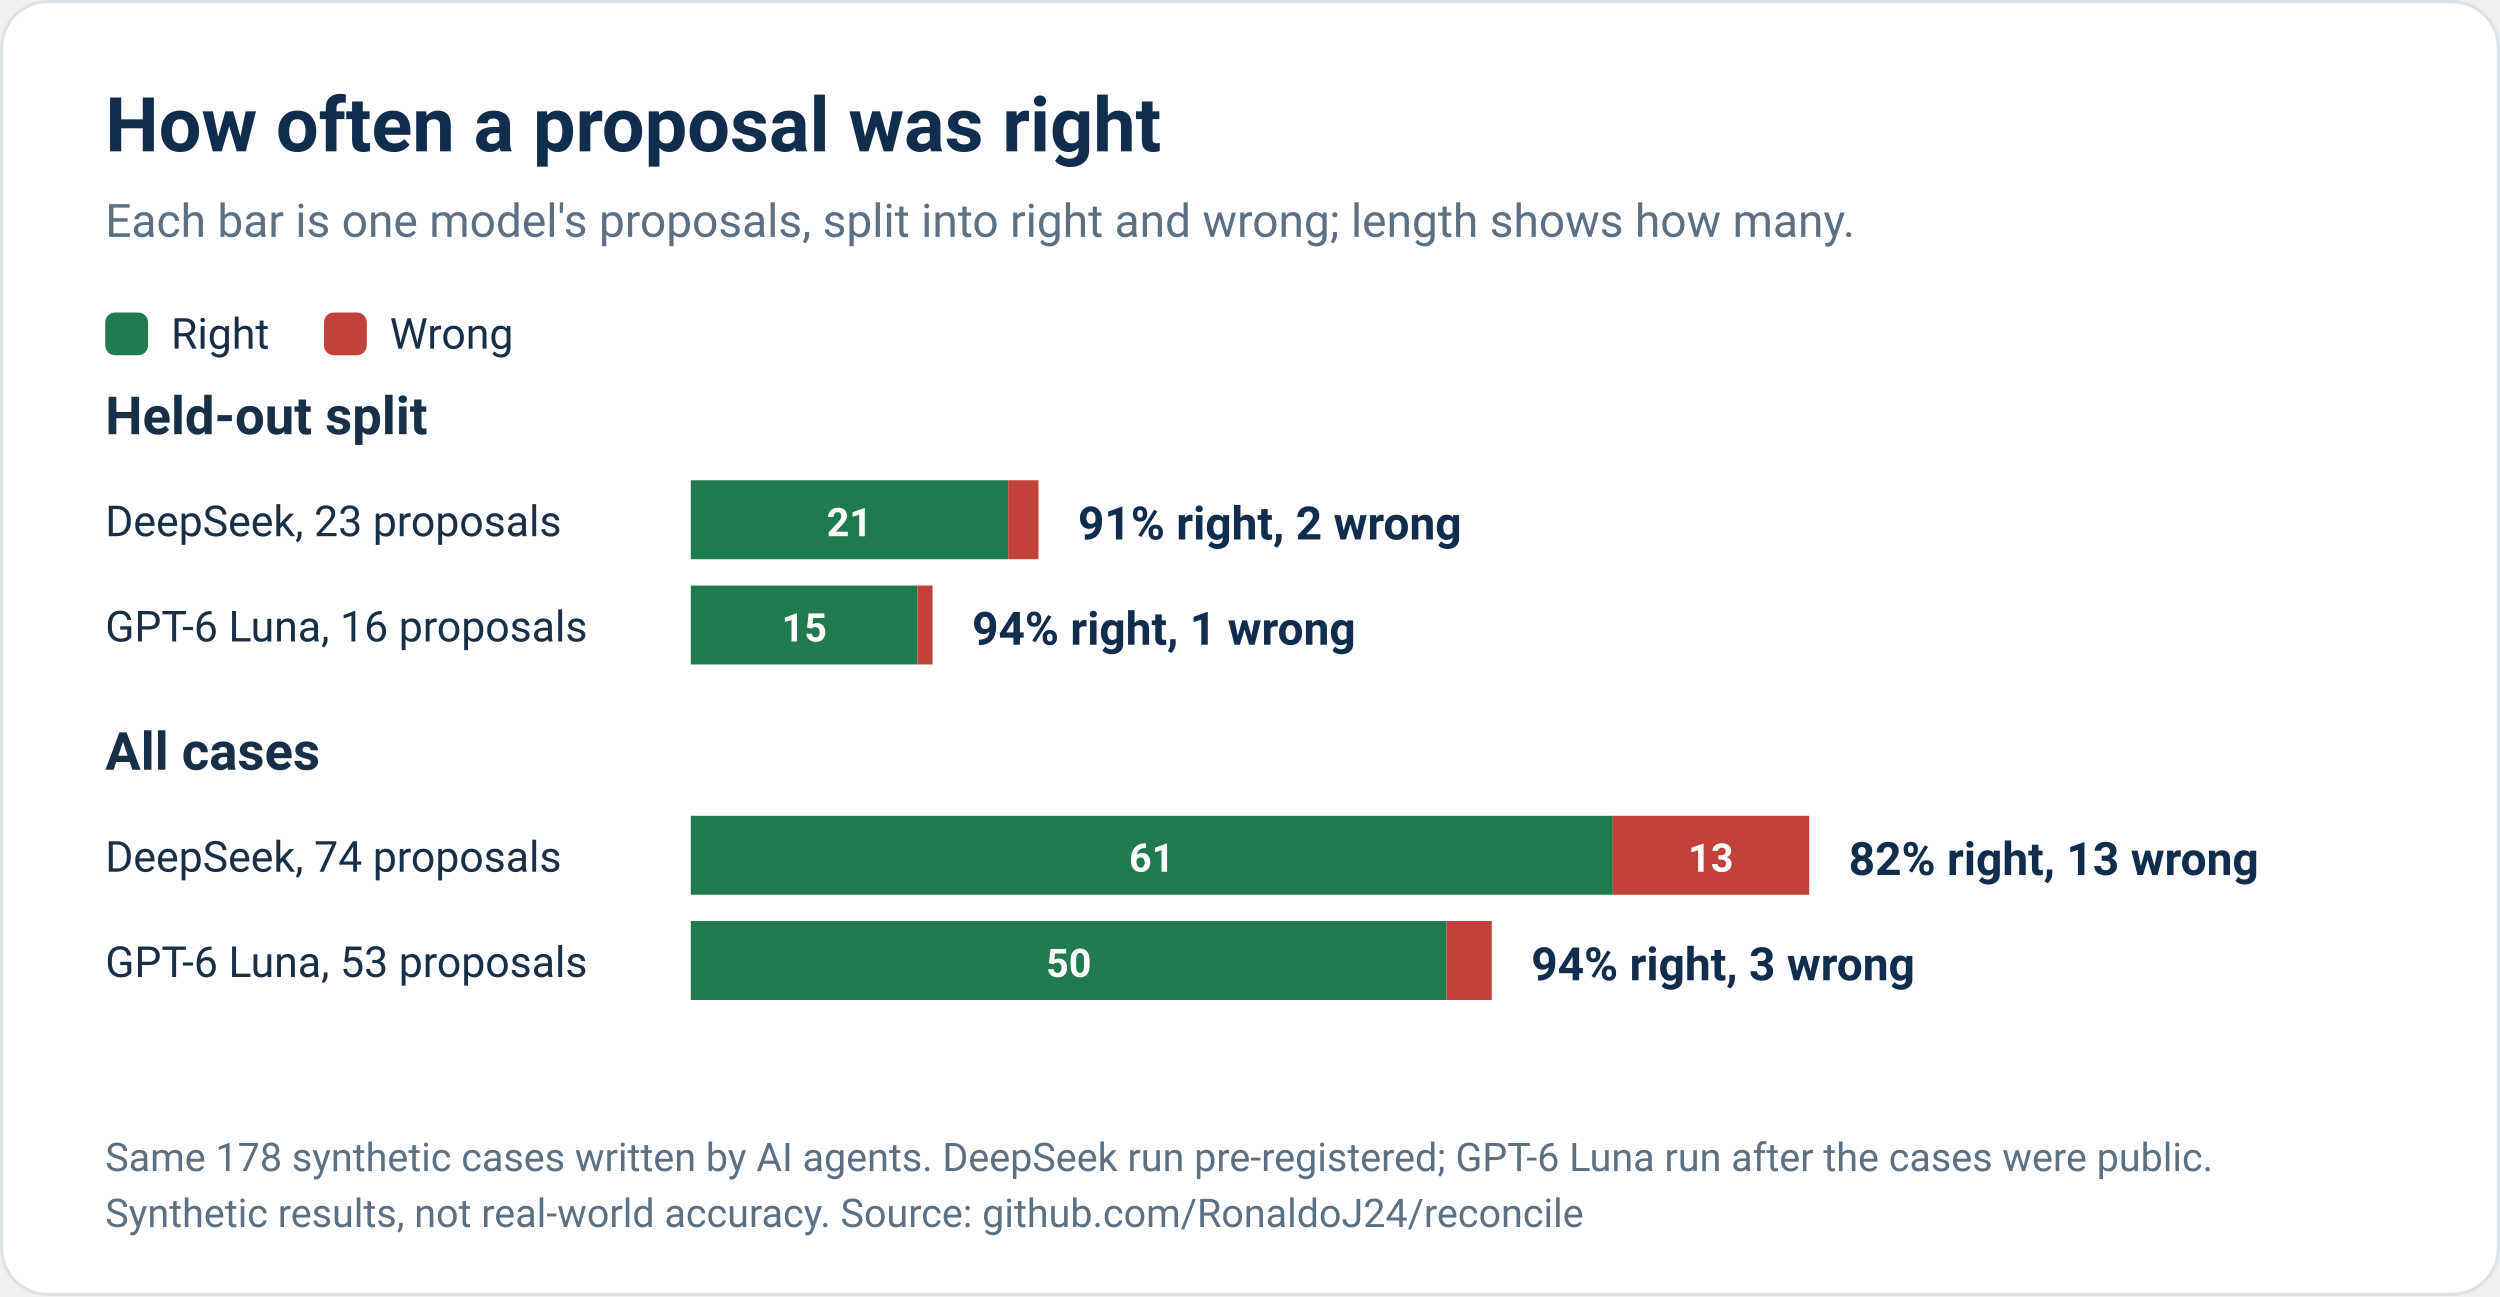
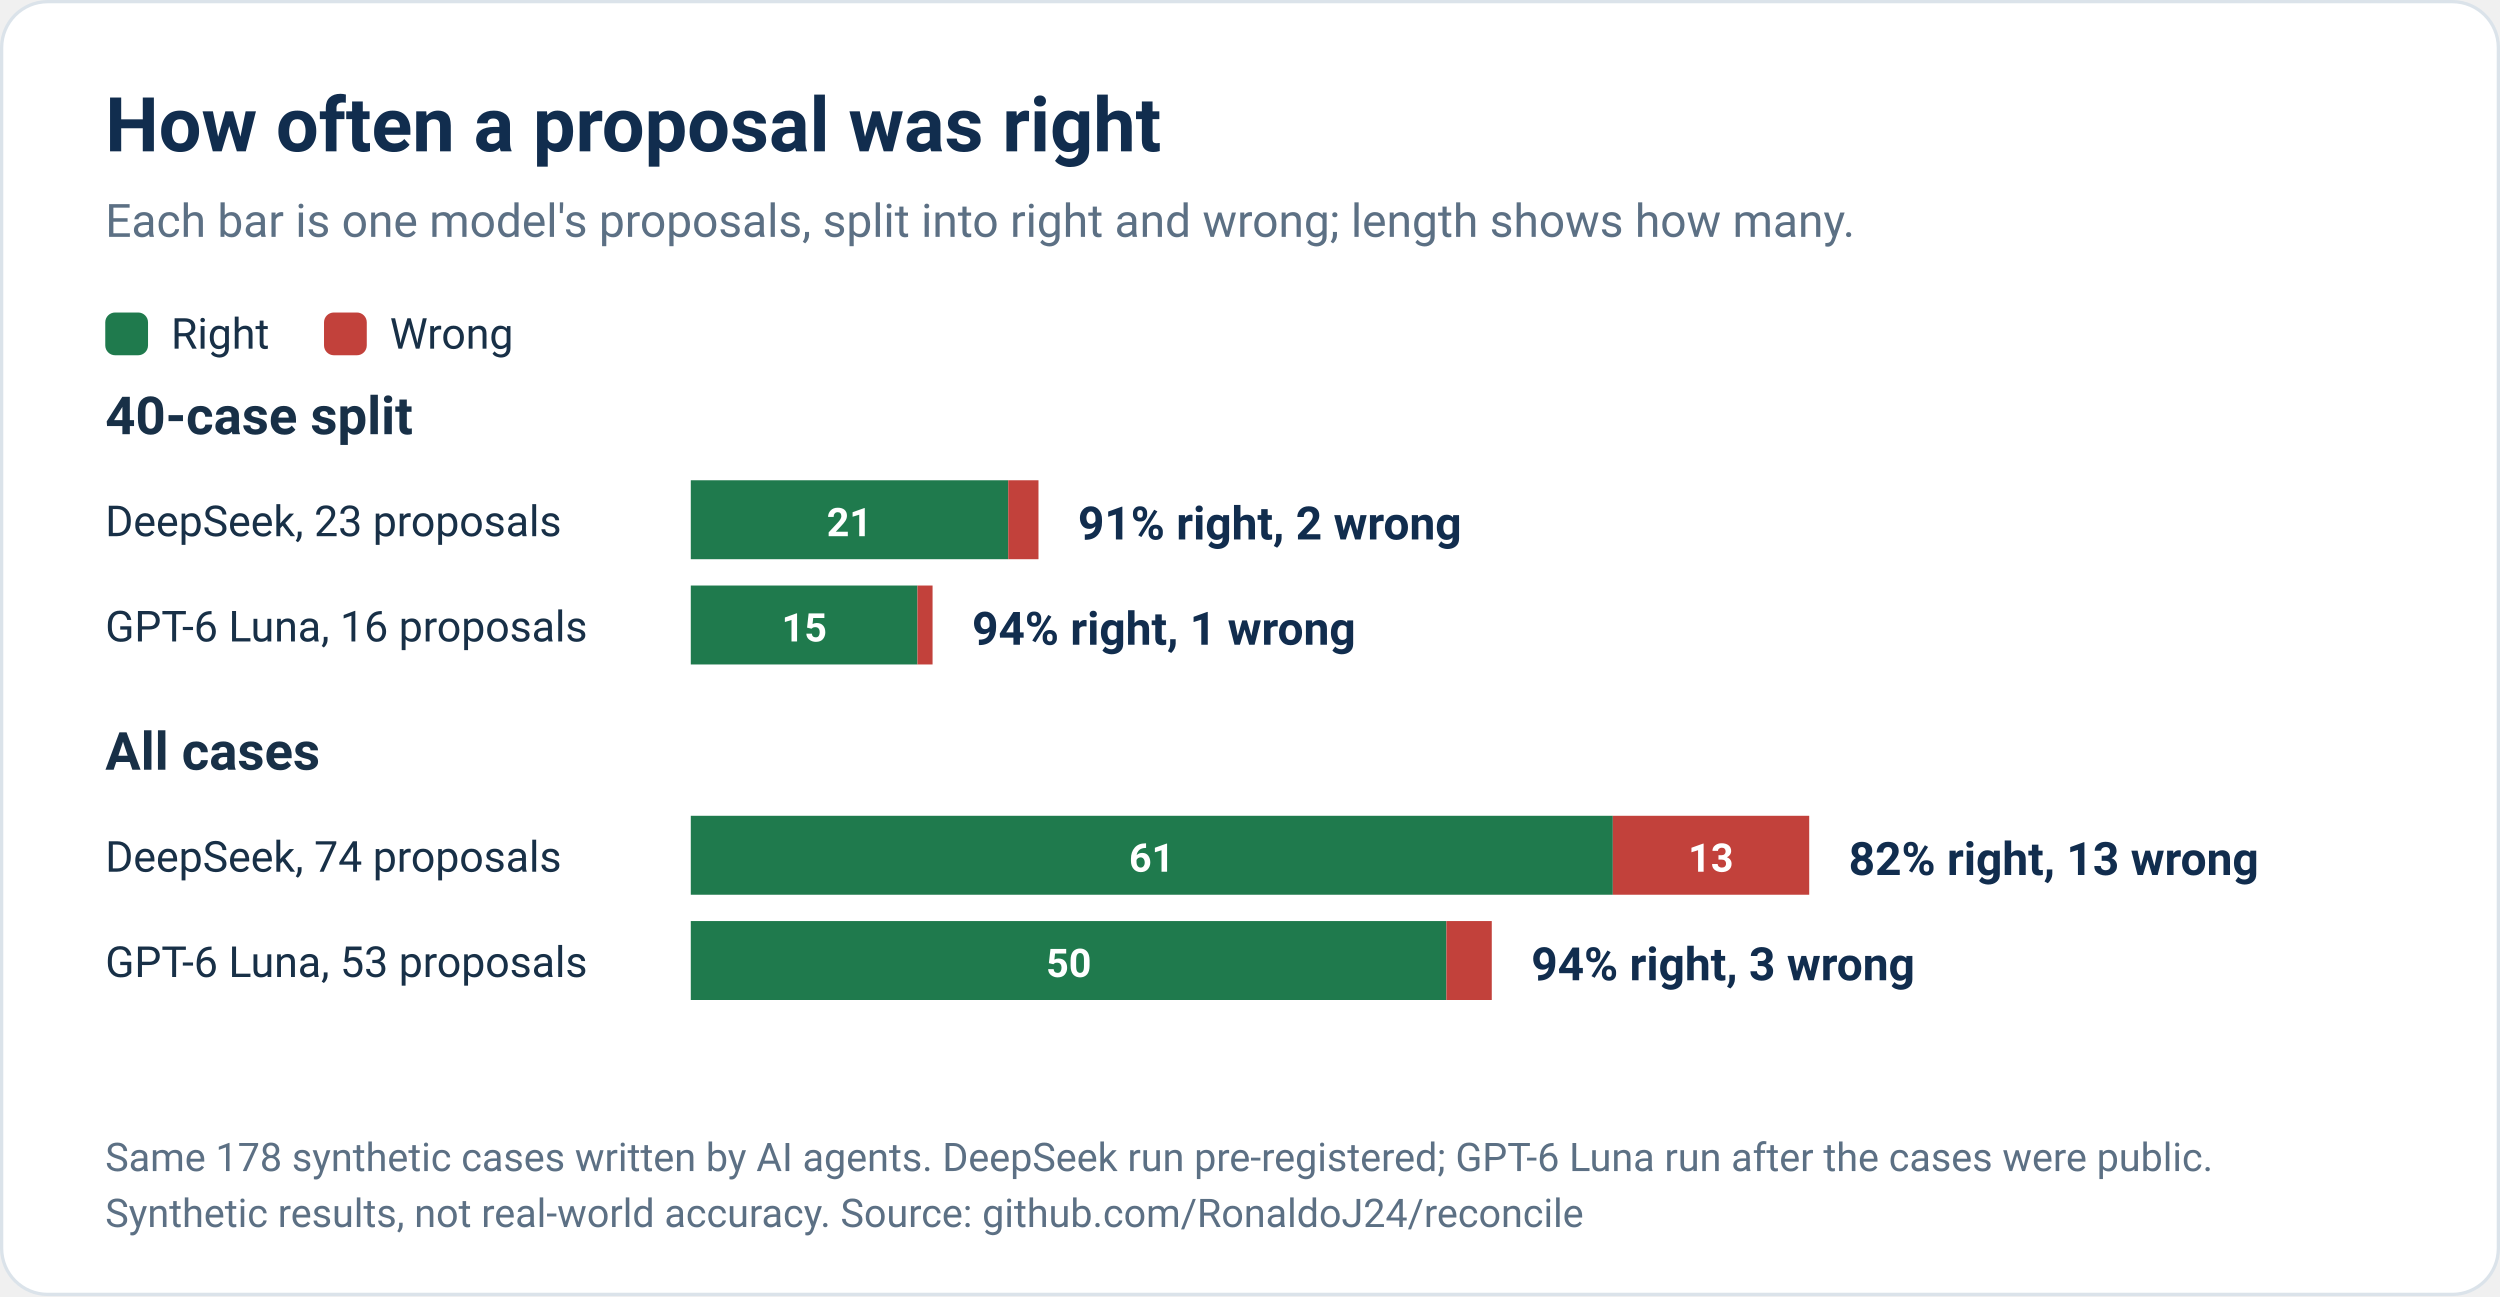
<svg xmlns="http://www.w3.org/2000/svg" width="760" height="394" viewBox="0 0 760 394" role="img" font-family="-apple-system, BlinkMacSystemFont, 'Segoe UI', Roboto, Helvetica, Arial, sans-serif">
  <rect x="0.5" y="0.5" width="759" height="393" rx="14" fill="#ffffff" stroke="#dbe3ea" />
  <text x="32.0" y="46.0" font-size="23" font-weight="700" fill="#112d4e" text-anchor="start">How often a proposal was right</text>
  <text x="32.0" y="72.0" font-size="14" font-weight="400" fill="#5c7084" text-anchor="start">Each bar is one model's proposals, split into right and wrong; length shows how many.</text>
  <rect x="32.0" y="95.0" width="13.0" height="13.0" rx="3" fill="#1f7a4d" />
  <text x="52.0" y="106.0" font-size="13" font-weight="400" fill="#183047" text-anchor="start">Right</text>
  <rect x="98.5" y="95.0" width="13.0" height="13.0" rx="3" fill="#c2413b" />
  <text x="118.5" y="106.0" font-size="13" font-weight="400" fill="#183047" text-anchor="start">Wrong</text>
-   <text x="32.0" y="132.0" font-size="16" font-weight="700" fill="#183047" text-anchor="start">Held-out split</text>
+   <text x="32.0" y="132.0" font-size="16" font-weight="700" fill="#183047" text-anchor="start">40-case split</text>
  <text x="32.0" y="163.0" font-size="13" font-weight="400" fill="#183047" text-anchor="start">DeepSeek, 23 proposals</text>
  <rect x="210.0" y="146.0" width="96.5" height="24.0" rx="0" fill="#1f7a4d" />
  <text x="258.2" y="163.0" font-size="12" font-weight="700" fill="#ffffff" text-anchor="middle">21</text>
  <rect x="306.5" y="146.0" width="9.2" height="24.0" rx="0" fill="#c2413b" />
  <text x="327.7" y="164.0" font-size="14" font-weight="700" fill="#112d4e" text-anchor="start">91% right, 2 wrong</text>
  <text x="32.0" y="195.0" font-size="13" font-weight="400" fill="#183047" text-anchor="start">GPT-6 Luna, 16 proposals</text>
  <rect x="210.0" y="178.0" width="68.9" height="24.0" rx="0" fill="#1f7a4d" />
  <text x="244.5" y="195.0" font-size="12" font-weight="700" fill="#ffffff" text-anchor="middle">15</text>
  <rect x="278.9" y="178.0" width="4.6" height="24.0" rx="0" fill="#c2413b" />
  <text x="295.5" y="196.0" font-size="14" font-weight="700" fill="#112d4e" text-anchor="start">94% right, 1 wrong</text>
  <text x="32.0" y="234.0" font-size="16" font-weight="700" fill="#183047" text-anchor="start">All cases</text>
  <text x="32.0" y="265.0" font-size="13" font-weight="400" fill="#183047" text-anchor="start">DeepSeek, 74 proposals</text>
  <rect x="210.0" y="248.0" width="280.3" height="24.0" rx="0" fill="#1f7a4d" />
  <text x="350.1" y="265.0" font-size="12" font-weight="700" fill="#ffffff" text-anchor="middle">61</text>
  <rect x="490.3" y="248.0" width="59.7" height="24.0" rx="0" fill="#c2413b" />
  <text x="520.1" y="265.0" font-size="12" font-weight="700" fill="#ffffff" text-anchor="middle">13</text>
  <text x="562.0" y="266.0" font-size="14" font-weight="700" fill="#112d4e" text-anchor="start">82% right, 13 wrong</text>
  <text x="32.0" y="297.0" font-size="13" font-weight="400" fill="#183047" text-anchor="start">GPT-6 Luna, 53 proposals</text>
  <rect x="210.0" y="280.0" width="229.7" height="24.0" rx="0" fill="#1f7a4d" />
  <text x="324.9" y="297.0" font-size="12" font-weight="700" fill="#ffffff" text-anchor="middle">50</text>
  <rect x="439.7" y="280.0" width="13.8" height="24.0" rx="0" fill="#c2413b" />
  <text x="465.5" y="298.0" font-size="14" font-weight="700" fill="#112d4e" text-anchor="start">94% right, 3 wrong</text>
  <text x="32.0" y="356.0" font-size="12" font-weight="400" fill="#5c7084" text-anchor="start">Same 178 synthetic cases written by AI agents. DeepSeek run pre-registered; GPT-6 Luna run after the cases were public.</text>
  <text x="32.0" y="373.0" font-size="12" font-weight="400" fill="#5c7084" text-anchor="start">Synthetic results, not real-world accuracy. Source: github.com/RonaldoJ24/reconcile</text>
</svg>
